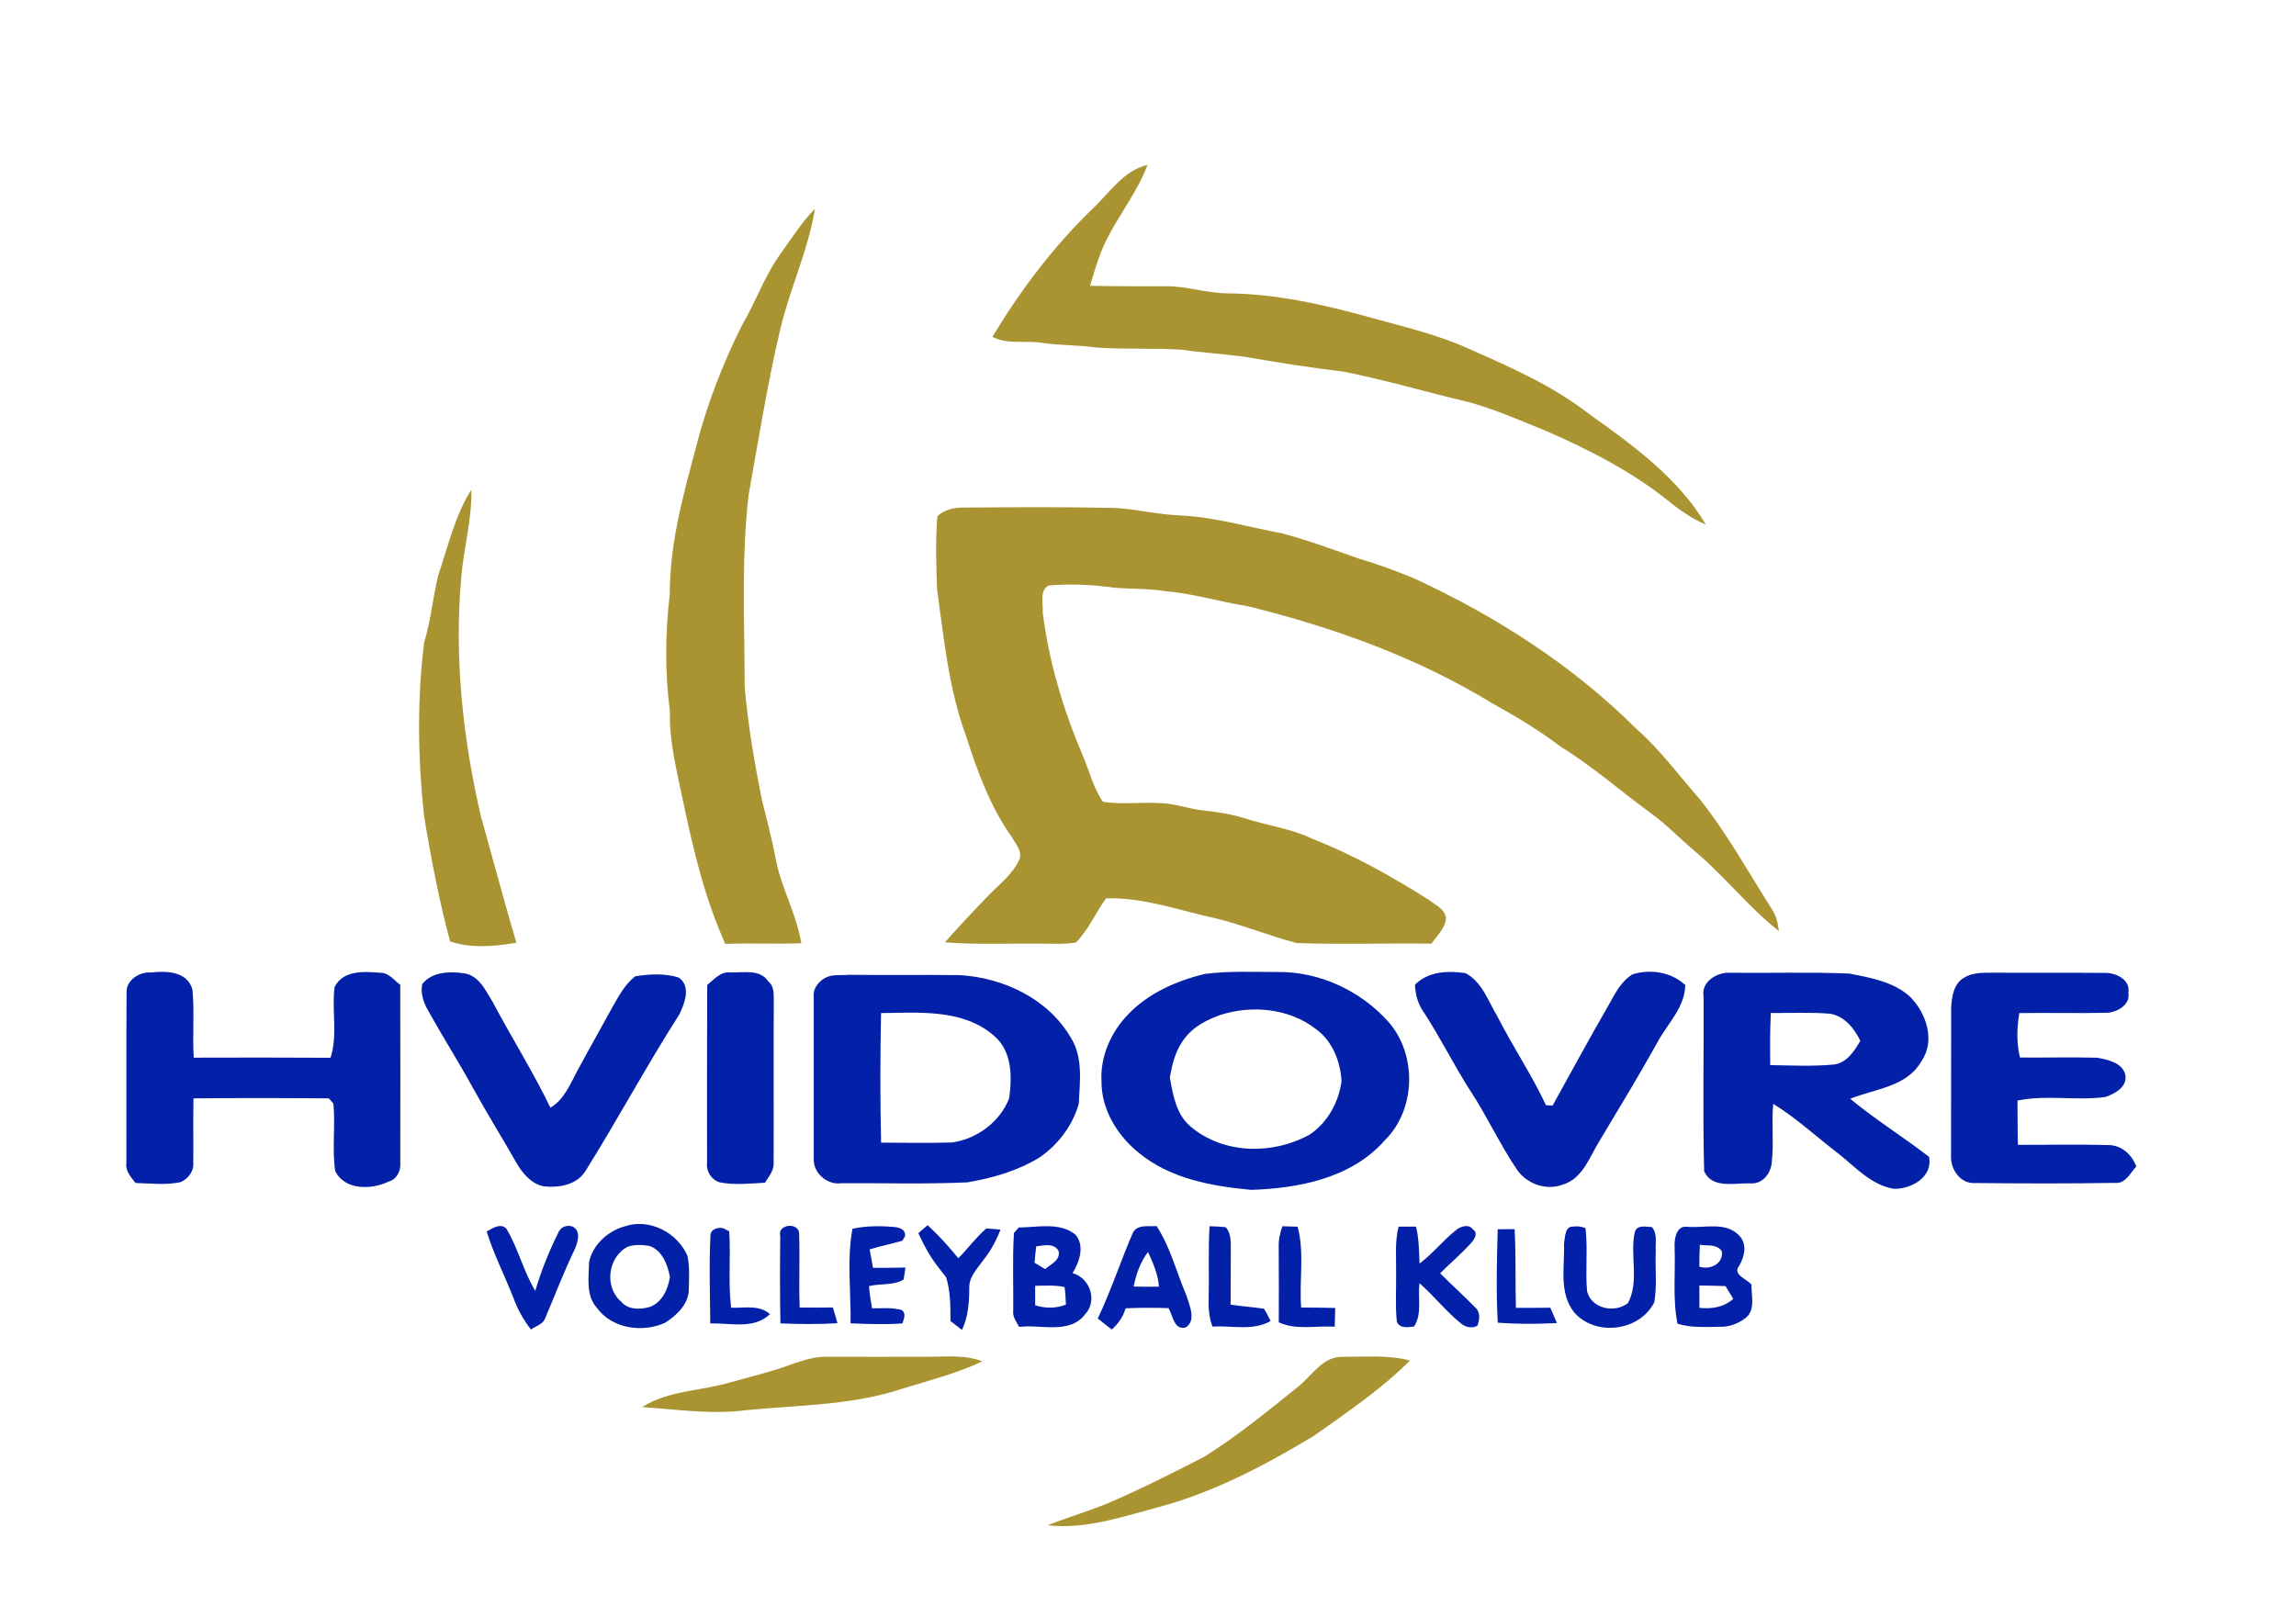
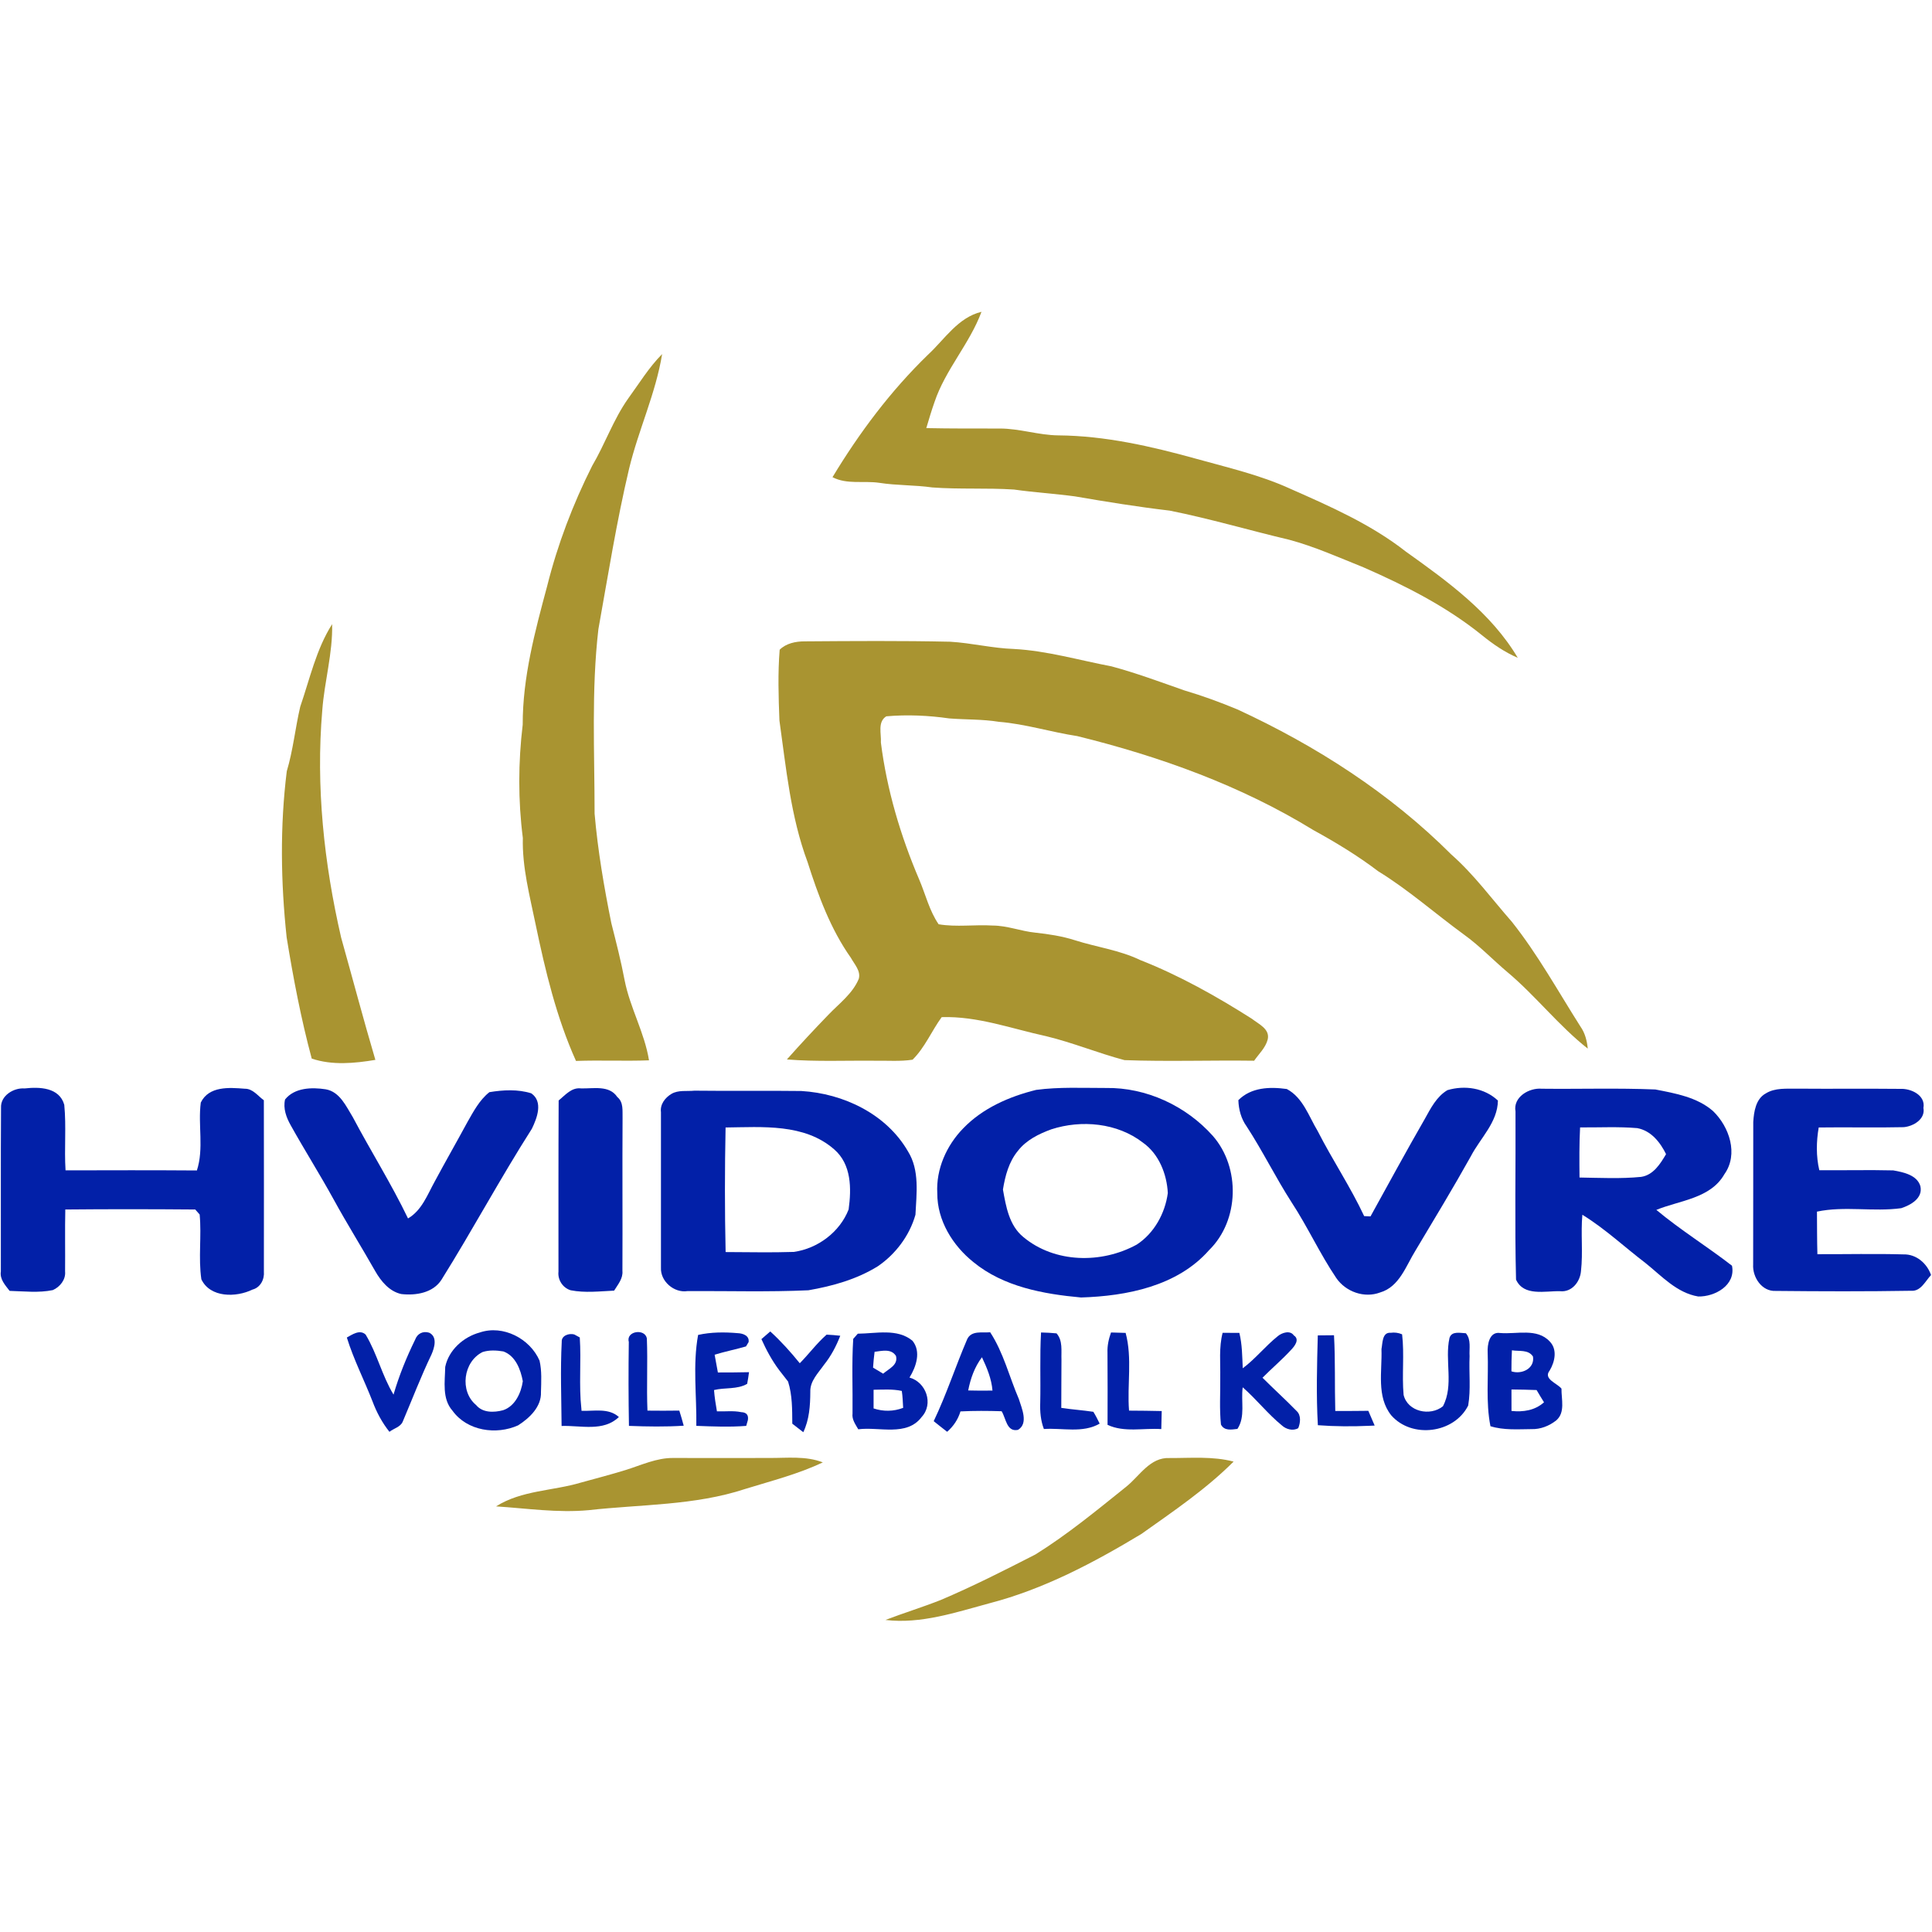
- <svg xmlns="http://www.w3.org/2000/svg" width="622pt" height="438pt" viewBox="0 0 622 438" version="1.1">
-   <g id="#a99431ff">
-     <path fill="#a99431" opacity="1.00" d=" M 295.76 56.78 C 300.50 52.41 304.20 46.28 310.87 44.67 C 307.52 53.70 300.69 60.95 297.62 70.09 C 296.76 72.52 296.03 74.98 295.30 77.44 C 302.21 77.59 309.12 77.55 316.03 77.56 C 321.61 77.55 326.99 79.44 332.57 79.49 C 345.76 79.60 358.71 82.56 371.36 86.06 C 380.34 88.57 389.52 90.65 398.04 94.56 C 409.34 99.54 420.82 104.59 430.61 112.26 C 442.39 120.65 454.64 129.51 462.15 142.16 C 458.48 140.60 455.19 138.34 452.11 135.84 C 442.05 127.71 430.40 121.82 418.60 116.66 C 411.68 113.89 404.85 110.82 397.64 108.89 C 386.39 106.24 375.30 102.95 363.96 100.69 C 355.02 99.64 346.12 98.21 337.25 96.68 C 331.53 95.91 325.75 95.57 320.03 94.75 C 312.36 94.25 304.66 94.73 296.99 94.16 C 292.03 93.45 286.99 93.63 282.04 92.86 C 277.65 92.21 272.95 93.40 268.84 91.27 C 276.40 78.76 285.24 66.97 295.76 56.78 Z" />
-     <path fill="#a99431" opacity="1.00" d=" M 211.19 69.13 C 214.29 64.88 217.05 60.33 220.78 56.58 C 218.98 67.66 214.10 77.96 211.47 88.84 C 207.92 103.81 205.52 118.99 202.80 134.11 C 200.80 151.35 201.73 168.75 201.73 186.07 C 202.63 196.44 204.39 206.73 206.45 216.92 C 207.80 222.26 209.18 227.60 210.20 233.01 C 211.72 240.77 215.82 247.76 217.08 255.58 C 210.21 255.84 203.34 255.50 196.48 255.75 C 190.96 243.49 187.82 230.33 185.08 217.22 C 183.43 209.19 181.28 201.18 181.49 192.92 C 180.13 182.34 180.18 171.59 181.45 161.00 C 181.42 147.66 184.92 134.68 188.36 121.91 C 191.29 110.20 195.62 98.86 201.04 88.08 C 204.69 81.90 207.02 75.02 211.19 69.13 Z" />
-     <path fill="#a99431" opacity="1.00" d=" M 118.69 155.95 C 121.40 148.09 123.18 139.78 127.69 132.68 C 127.89 140.87 125.51 148.83 124.91 156.97 C 123.07 178.42 125.40 200.06 130.23 220.99 C 133.46 232.48 136.50 244.01 139.89 255.45 C 133.98 256.43 127.71 257.03 121.94 255.09 C 118.91 243.86 116.73 232.41 114.86 220.93 C 113.20 205.40 112.96 189.63 114.90 174.11 C 116.69 168.17 117.28 161.97 118.69 155.95 Z" />
-     <path fill="#a99431" opacity="1.00" d=" M 253.94 139.88 C 255.77 138.08 258.45 137.53 260.94 137.53 C 274.63 137.43 288.33 137.33 302.03 137.63 C 308.05 137.98 313.95 139.47 319.99 139.67 C 329.35 140.17 338.38 142.84 347.54 144.57 C 354.49 146.44 361.25 148.95 368.04 151.33 C 373.14 152.84 378.14 154.66 383.05 156.70 C 405.20 166.91 426.09 180.29 443.40 197.58 C 449.81 203.22 454.86 210.15 460.48 216.54 C 467.82 225.77 473.52 236.14 479.84 246.07 C 481.13 247.89 481.67 250.07 481.90 252.28 C 473.70 245.83 467.25 237.47 459.28 230.76 C 455.13 227.27 451.38 223.31 446.96 220.14 C 438.86 214.24 431.33 207.55 422.77 202.30 C 417.01 197.92 410.82 194.18 404.48 190.70 C 383.99 178.13 361.13 169.94 337.88 164.22 C 330.47 163.10 323.27 160.80 315.79 160.20 C 311.14 159.44 306.43 159.61 301.76 159.24 C 295.89 158.40 289.91 158.13 284.01 158.65 C 281.49 160.22 282.65 163.58 282.49 166.04 C 284.17 179.34 288.03 192.31 293.29 204.62 C 295.10 208.83 296.15 213.42 298.78 217.24 C 303.81 218.09 308.95 217.29 314.03 217.60 C 318.12 217.61 321.98 219.19 326.02 219.60 C 329.80 220.01 333.58 220.58 337.22 221.74 C 343.32 223.69 349.79 224.50 355.61 227.31 C 366.68 231.65 377.10 237.50 387.13 243.86 C 389.04 245.37 392.33 246.75 391.60 249.73 C 391.00 252.04 389.12 253.77 387.78 255.69 C 375.59 255.52 363.39 255.97 351.21 255.52 C 343.80 253.56 336.65 250.60 329.17 248.79 C 319.39 246.68 309.79 243.09 299.64 243.41 C 296.79 247.32 294.90 251.98 291.43 255.40 C 287.98 255.93 284.47 255.64 281.00 255.69 C 272.66 255.60 264.30 256.00 255.98 255.33 C 259.78 251.04 263.71 246.85 267.70 242.72 C 270.74 239.55 274.52 236.79 276.25 232.62 C 276.88 230.38 275.02 228.52 274.04 226.71 C 268.28 218.58 264.81 209.12 261.80 199.69 C 257.03 186.92 255.76 173.23 253.87 159.82 C 253.61 153.19 253.40 146.49 253.94 139.88 Z" />
-     <path fill="#a99431" opacity="1.00" d=" M 210.46 371.02 C 214.88 369.65 219.22 367.56 223.95 367.62 C 232.97 367.62 241.99 367.67 251.00 367.62 C 256.06 367.65 261.27 366.99 266.11 368.86 C 259.13 372.18 251.60 374.07 244.24 376.34 C 229.97 381.05 214.78 380.67 200.01 382.33 C 191.28 383.13 182.62 381.82 173.93 381.26 C 181.17 376.69 189.95 376.93 197.92 374.54 C 202.10 373.39 206.31 372.30 210.46 371.02 Z" />
-     <path fill="#a99431" opacity="1.00" d=" M 351.73 375.69 C 355.51 372.65 358.43 367.37 363.93 367.64 C 369.95 367.66 376.10 367.09 381.99 368.64 C 374.16 376.46 364.95 382.66 355.96 389.04 C 342.49 397.15 328.39 404.61 313.08 408.57 C 303.56 411.14 293.76 414.45 283.78 413.26 C 288.93 411.29 294.21 409.67 299.34 407.65 C 308.45 403.79 317.28 399.31 326.08 394.81 C 335.15 389.17 343.41 382.36 351.73 375.69 Z" />
-   </g>
-   <g id="#0220a8ff">
-     <path fill="#0220a8" opacity="1.00" d=" M 461.51 269.98 C 460.78 265.91 465.36 263.26 468.94 263.58 C 479.61 263.70 490.30 263.35 500.96 263.79 C 506.62 264.89 512.74 265.96 517.23 269.87 C 521.82 274.30 524.47 282.01 520.44 287.66 C 516.52 294.54 507.83 295.02 501.24 297.72 C 508.03 303.38 515.59 308.04 522.58 313.45 C 523.69 318.96 517.73 322.23 513.05 322.12 C 507.00 321.11 502.77 316.36 498.21 312.72 C 492.26 308.19 486.77 303.02 480.37 299.09 C 479.89 304.37 480.58 309.70 479.98 314.97 C 479.73 318.00 477.39 320.98 474.08 320.63 C 469.88 320.52 463.83 322.16 461.66 317.36 C 461.27 301.58 461.59 285.77 461.51 269.98 M 479.73 274.48 C 479.48 279.18 479.52 283.90 479.57 288.60 C 485.35 288.69 491.17 288.99 496.94 288.42 C 500.39 287.91 502.36 284.76 503.98 282.01 C 502.32 278.65 499.75 275.40 495.85 274.68 C 490.49 274.23 485.10 274.52 479.73 274.48 Z" />
-     <path fill="#0220a8" opacity="1.00" d=" M 34.29 268.94 C 34.12 265.55 37.84 263.25 40.95 263.50 C 45.14 263.03 50.74 263.18 52.13 268.11 C 52.73 274.24 52.10 280.43 52.49 286.58 C 64.84 286.55 77.19 286.52 89.54 286.61 C 91.56 280.43 89.81 273.81 90.64 267.47 C 92.94 262.79 98.66 263.23 103.04 263.58 C 105.33 263.54 106.74 265.62 108.43 266.83 C 108.47 282.92 108.45 299.00 108.44 315.08 C 108.64 317.29 107.46 319.60 105.21 320.18 C 100.64 322.41 93.30 322.53 90.80 317.27 C 89.92 311.24 90.90 305.08 90.32 299.02 C 90.01 298.67 89.39 297.97 89.08 297.61 C 76.87 297.51 64.64 297.49 52.42 297.61 C 52.29 303.43 52.42 309.24 52.36 315.06 C 52.59 317.36 50.93 319.43 48.90 320.32 C 44.89 321.15 40.76 320.65 36.71 320.54 C 35.48 318.92 33.89 317.28 34.24 315.06 C 34.28 299.69 34.18 284.31 34.29 268.94 Z" />
-     <path fill="#0220a8" opacity="1.00" d=" M 114.41 266.61 C 117.10 263.25 121.96 263.14 125.87 263.74 C 129.87 264.43 131.63 268.53 133.54 271.62 C 138.61 281.19 144.40 290.37 149.10 300.13 C 153.00 297.85 154.56 293.46 156.64 289.71 C 159.65 284.11 162.81 278.60 165.84 273.01 C 167.57 269.98 169.26 266.76 172.05 264.55 C 175.92 263.91 180.10 263.68 183.88 264.88 C 187.28 267.25 185.49 271.85 184.04 274.85 C 175.14 288.78 167.32 303.37 158.55 317.38 C 156.18 321.12 151.28 321.90 147.20 321.43 C 143.84 320.70 141.49 317.84 139.86 315.00 C 136.02 308.23 131.88 301.63 128.14 294.81 C 124.25 287.73 119.92 280.90 115.99 273.85 C 114.76 271.67 113.83 269.14 114.41 266.61 Z" />
-     <path fill="#0220a8" opacity="1.00" d=" M 191.59 266.89 C 193.47 265.37 195.22 263.15 197.92 263.49 C 201.39 263.59 205.85 262.50 208.13 265.91 C 209.96 267.40 209.55 269.85 209.62 271.94 C 209.53 286.27 209.65 300.60 209.58 314.93 C 209.77 317.09 208.29 318.76 207.24 320.47 C 203.17 320.66 199.03 321.16 194.99 320.37 C 192.75 319.70 191.28 317.42 191.54 315.11 C 191.54 299.04 191.51 282.96 191.59 266.89 Z" />
-     <path fill="#0220a8" opacity="1.00" d=" M 223.40 265.04 C 225.35 263.88 227.75 264.35 229.91 264.13 C 239.95 264.25 250.00 264.09 260.05 264.22 C 271.91 264.92 284.03 270.68 290.13 281.23 C 293.46 286.56 292.53 293.13 292.24 299.09 C 290.58 304.96 286.65 310.18 281.62 313.61 C 275.70 317.28 268.86 319.19 262.05 320.37 C 250.69 320.89 239.30 320.53 227.93 320.60 C 224.16 321.19 220.27 317.84 220.45 314.03 C 220.44 299.42 220.46 284.80 220.45 270.18 C 220.16 267.99 221.61 266.11 223.40 265.04 M 238.68 274.50 C 238.44 286.19 238.43 297.90 238.69 309.60 C 245.10 309.61 251.52 309.78 257.93 309.56 C 264.66 308.62 270.90 303.98 273.39 297.60 C 274.20 291.70 274.21 284.89 269.31 280.66 C 260.90 273.32 249.06 274.39 238.68 274.50 Z" />
-     <path fill="#0220a8" opacity="1.00" d=" M 326.28 263.91 C 332.79 263.04 339.42 263.38 345.98 263.37 C 357.37 263.19 368.58 268.41 376.14 276.88 C 383.96 285.81 383.60 300.72 375.07 309.06 C 366.13 319.21 351.85 322.00 338.95 322.40 C 328.33 321.43 317.09 319.39 308.60 312.44 C 302.73 307.75 298.36 300.68 298.40 293.01 C 298.02 286.24 301.01 279.56 305.70 274.76 C 311.18 269.06 318.70 265.78 326.28 263.91 M 330.57 275.02 C 327.05 276.30 323.49 278.05 321.15 281.08 C 318.59 284.16 317.55 288.12 316.92 291.99 C 317.78 296.76 318.66 302.07 322.63 305.33 C 331.51 312.77 344.76 312.93 354.68 307.49 C 359.58 304.31 362.67 298.68 363.43 292.97 C 363.16 287.62 360.90 281.92 356.38 278.75 C 349.18 273.19 339.06 272.27 330.57 275.02 Z" />
-     <path fill="#0220a8" opacity="1.00" d=" M 383.33 266.80 C 386.98 263.16 392.18 263.00 396.99 263.66 C 401.56 266.08 403.19 271.34 405.71 275.51 C 409.85 283.63 414.95 291.22 418.82 299.47 C 419.27 299.49 420.17 299.53 420.61 299.55 C 425.68 290.39 430.68 281.18 435.91 272.11 C 437.59 269.10 439.23 265.80 442.31 263.98 C 447.18 262.54 452.72 263.33 456.55 266.91 C 456.46 273.08 451.57 277.48 448.89 282.65 C 443.89 291.59 438.59 300.34 433.33 309.12 C 430.61 313.47 428.78 319.40 423.31 320.99 C 418.86 322.67 413.63 320.80 410.96 316.93 C 406.31 310.06 402.86 302.46 398.31 295.53 C 393.84 288.58 390.19 281.14 385.68 274.22 C 384.11 272.04 383.42 269.46 383.33 266.80 Z" />
-     <path fill="#0220a8" opacity="1.00" d=" M 532.08 264.92 C 534.74 263.25 537.99 263.62 540.99 263.56 C 550.68 263.64 560.37 263.52 570.06 263.62 C 573.06 263.48 577.24 265.39 576.58 269.00 C 577.18 272.16 573.73 274.17 571.03 274.41 C 563.03 274.60 555.04 274.38 547.04 274.50 C 546.36 278.47 546.28 282.59 547.21 286.54 C 554.16 286.60 561.12 286.42 568.07 286.59 C 570.89 287.09 574.77 287.88 575.71 291.00 C 576.52 294.40 573.03 296.35 570.32 297.24 C 562.45 298.32 554.36 296.56 546.55 298.21 C 546.58 302.21 546.56 306.20 546.67 310.20 C 554.78 310.23 562.88 310.03 570.99 310.26 C 574.57 310.17 577.60 312.80 578.73 316.08 C 577.10 317.80 575.83 320.76 573.05 320.51 C 560.34 320.72 547.62 320.68 534.91 320.55 C 530.99 320.76 528.32 316.67 528.55 313.09 C 528.60 299.71 528.54 286.32 528.58 272.93 C 528.76 270.05 529.29 266.46 532.08 264.92 Z" />
-     <path fill="#0220a8" opacity="1.00" d=" M 131.84 333.68 C 133.39 332.83 135.50 331.33 137.14 332.85 C 140.37 338.19 141.76 344.42 145.01 349.77 C 146.56 344.44 148.66 339.26 151.11 334.28 C 151.73 332.56 153.34 331.77 155.09 332.33 C 157.48 333.51 156.54 336.58 155.71 338.48 C 152.73 344.68 150.28 351.10 147.59 357.42 C 146.94 358.92 145.06 359.29 143.86 360.25 C 141.80 357.68 140.24 354.76 139.09 351.69 C 136.74 345.66 133.76 339.88 131.84 333.68 Z" />
-     <path fill="#0220a8" opacity="1.00" d=" M 169.35 332.26 C 175.91 330.04 183.50 333.98 186.20 340.19 C 186.87 343.09 186.68 346.10 186.60 349.05 C 186.77 353.18 183.37 356.38 180.15 358.43 C 174.01 361.19 165.78 360.03 161.65 354.31 C 158.65 350.92 159.52 346.12 159.59 341.97 C 160.56 337.22 164.74 333.50 169.35 332.26 M 170.14 337.77 C 164.66 340.48 163.60 348.81 168.30 352.70 C 170.14 354.94 173.37 354.85 175.93 354.16 C 179.32 353.03 181.02 349.25 181.48 345.99 C 180.87 342.70 179.43 338.84 175.99 337.60 C 174.06 337.28 172.01 337.17 170.14 337.77 Z" />
-     <path fill="#0220a8" opacity="1.00" d=" M 378.89 332.36 C 380.46 332.35 382.03 332.36 383.61 332.37 C 384.42 335.63 384.41 339.01 384.57 342.35 C 388.16 339.67 390.94 336.11 394.43 333.32 C 395.58 332.33 397.93 331.54 398.97 333.08 C 400.73 334.21 399.19 336.13 398.21 337.15 C 395.67 339.92 392.78 342.35 390.14 345.01 C 393.32 348.19 396.67 351.21 399.81 354.43 C 401.07 355.61 400.84 357.76 400.22 359.22 C 398.73 360.09 396.81 359.55 395.61 358.45 C 391.62 355.20 388.44 351.09 384.56 347.71 C 384.00 351.60 385.37 355.96 383.07 359.43 C 381.37 359.62 379.37 360.05 378.42 358.20 C 377.96 353.82 378.27 349.40 378.22 345.01 C 378.29 340.79 377.82 336.49 378.89 332.36 Z" />
-     <path fill="#0220a8" opacity="1.00" d=" M 426.27 332.35 C 427.38 332.19 428.47 332.33 429.52 332.78 C 430.19 338.44 429.44 344.16 429.94 349.83 C 431.06 354.59 437.43 355.96 441.04 353.05 C 444.18 347.12 441.47 340.10 442.89 333.80 C 443.51 331.78 445.92 332.42 447.51 332.48 C 449.06 334.28 448.41 336.78 448.56 338.96 C 448.34 343.58 448.95 348.27 448.16 352.85 C 444.20 360.73 432.27 362.22 426.47 355.62 C 422.23 350.34 423.92 343.17 423.70 336.95 C 424.03 335.28 423.86 332.16 426.27 332.35 Z" />
-     <path fill="#0220a8" opacity="1.00" d=" M 453.66 337.93 C 453.53 335.69 454.12 331.95 457.17 332.41 C 461.81 332.81 467.60 330.93 471.18 334.81 C 473.38 337.07 472.61 340.54 471.15 342.98 C 469.25 345.37 473.21 346.52 474.48 348.08 C 474.43 351.05 475.61 354.82 472.99 357.04 C 471.03 358.59 468.56 359.56 466.05 359.49 C 462.17 359.52 458.19 359.84 454.44 358.67 C 453.09 351.84 453.92 344.84 453.66 337.93 M 460.36 343.21 C 463.20 344.17 466.99 342.46 466.44 339.03 C 465.11 337.00 462.53 337.63 460.50 337.28 C 460.39 339.25 460.36 341.22 460.36 343.21 M 460.37 348.32 C 460.37 350.33 460.37 352.35 460.38 354.37 C 463.70 354.72 467.00 354.23 469.55 351.93 C 468.83 350.78 468.13 349.63 467.46 348.48 C 465.09 348.39 462.73 348.34 460.37 348.32 Z" />
-     <path fill="#0220a8" opacity="1.00" d=" M 192.46 334.91 C 192.33 333.11 194.56 332.40 196.00 332.82 C 196.39 333.03 197.17 333.45 197.55 333.66 C 198.00 340.34 197.26 347.06 198.00 353.73 L 198.05 354.33 C 201.61 354.48 205.66 353.45 208.58 356.08 C 204.21 360.30 197.84 358.42 192.42 358.60 C 192.36 350.71 192.05 342.80 192.46 334.91 Z" />
-     <path fill="#0220a8" opacity="1.00" d=" M 211.38 334.91 C 210.53 331.85 215.91 331.06 216.47 333.91 C 216.75 340.69 216.36 347.49 216.64 354.28 C 219.64 354.30 222.63 354.33 225.63 354.27 C 226.07 355.68 226.49 357.10 226.87 358.53 C 221.73 358.86 216.57 358.78 211.42 358.58 C 211.28 350.69 211.27 342.80 211.38 334.91 Z" />
-     <path fill="#0220a8" opacity="1.00" d=" M 230.93 332.95 C 234.58 332.14 238.37 332.13 242.08 332.45 C 243.56 332.51 245.45 333.13 245.17 334.98 C 244.99 335.28 244.62 335.88 244.44 336.19 C 241.51 337.04 238.51 337.63 235.59 338.52 C 235.71 339.21 235.96 340.58 236.09 341.27 C 236.19 341.84 236.40 342.97 236.51 343.53 C 239.43 343.52 242.36 343.53 245.29 343.45 C 245.15 344.54 244.98 345.64 244.77 346.73 C 241.96 348.37 238.50 347.72 235.42 348.48 C 235.57 350.49 235.89 352.49 236.24 354.48 C 238.52 354.57 240.83 354.24 243.10 354.71 C 244.57 354.77 245.20 355.52 244.97 356.95 C 244.85 357.36 244.62 358.17 244.50 358.58 C 239.82 358.95 235.12 358.75 230.43 358.57 C 230.55 350.04 229.38 341.37 230.93 332.95 Z" />
-     <path fill="#0220a8" opacity="1.00" d=" M 248.79 334.13 C 249.42 333.59 250.67 332.51 251.29 331.97 C 254.31 334.72 257.04 337.76 259.61 340.93 C 262.20 338.31 264.40 335.30 267.18 332.87 C 268.46 332.93 269.75 333.03 271.03 333.18 C 269.90 336.11 268.42 338.91 266.44 341.37 C 264.81 343.70 262.46 345.95 262.58 349.02 C 262.56 352.89 262.30 356.81 260.60 360.36 C 259.82 359.76 258.27 358.56 257.50 357.96 C 257.47 353.98 257.52 349.92 256.31 346.09 C 255.53 345.02 254.66 344.02 253.87 342.96 C 251.81 340.24 250.18 337.23 248.79 334.13 Z" />
-     <path fill="#0220a8" opacity="1.00" d=" M 275.98 332.60 C 281.08 332.57 287.09 331.04 291.39 334.58 C 293.91 337.64 292.43 341.94 290.56 344.96 C 295.27 346.27 297.42 352.38 293.98 356.09 C 289.78 361.66 282.01 358.77 276.11 359.54 C 275.32 358.15 274.27 356.78 274.49 355.09 C 274.58 348.08 274.24 341.05 274.69 334.06 C 275.01 333.70 275.66 332.97 275.98 332.60 M 280.71 337.71 C 280.52 339.19 280.38 340.67 280.28 342.16 C 280.99 342.59 282.42 343.44 283.13 343.87 C 284.72 342.47 287.40 341.47 286.75 338.88 C 285.41 336.73 282.76 337.46 280.71 337.71 M 280.43 348.40 C 280.44 350.15 280.43 351.90 280.43 353.66 C 283.17 354.57 286.07 354.54 288.77 353.50 C 288.67 351.90 288.64 350.31 288.39 348.73 C 285.77 348.16 283.08 348.37 280.43 348.40 Z" />
-     <path fill="#0220a8" opacity="1.00" d=" M 306.85 334.13 C 308.05 331.63 311.09 332.41 313.32 332.20 C 317.09 337.96 318.71 344.75 321.41 351.02 C 322.23 353.65 324.18 357.90 321.17 359.70 C 317.95 360.37 317.80 356.47 316.55 354.45 C 312.68 354.33 308.81 354.30 304.94 354.50 C 304.26 356.75 302.96 358.70 301.18 360.24 C 299.90 359.24 298.63 358.26 297.39 357.25 C 300.99 349.73 303.56 341.77 306.85 334.13 M 307.12 348.60 C 309.40 348.66 311.68 348.67 313.97 348.63 C 313.70 345.30 312.41 342.22 311.00 339.24 C 308.92 341.99 307.77 345.24 307.12 348.60 Z" />
-     <path fill="#0220a8" opacity="1.00" d=" M 327.44 352.04 C 327.59 345.45 327.29 338.85 327.67 332.26 C 329.13 332.29 330.59 332.37 332.04 332.51 C 333.86 334.58 333.33 337.42 333.43 339.94 C 333.39 344.46 333.41 348.98 333.38 353.51 C 336.38 353.96 339.41 354.16 342.42 354.61 C 343.09 355.67 343.65 356.80 344.21 357.94 C 339.41 360.71 333.71 359.10 328.47 359.46 C 327.57 357.09 327.34 354.56 327.44 352.04 Z" />
-     <path fill="#0220a8" opacity="1.00" d=" M 347.41 332.26 C 348.44 332.29 350.50 332.35 351.53 332.38 C 353.45 339.51 351.92 346.99 352.49 354.28 C 355.56 354.30 358.63 354.32 361.71 354.40 C 361.68 356.09 361.63 357.78 361.59 359.48 C 356.54 359.14 351.18 360.50 346.43 358.29 C 346.47 351.52 346.44 344.74 346.41 337.97 C 346.33 336.01 346.75 334.09 347.41 332.26 Z" />
-     <path fill="#0220a8" opacity="1.00" d=" M 405.74 333.08 C 407.26 333.06 408.78 333.05 410.31 333.04 C 410.71 340.15 410.47 347.27 410.67 354.38 C 413.20 354.38 415.74 354.39 418.28 354.35 C 418.71 354.34 419.56 354.33 419.99 354.33 C 420.59 355.71 421.19 357.10 421.78 358.49 C 421.44 358.50 420.77 358.54 420.43 358.55 C 415.54 358.77 410.64 358.76 405.76 358.39 C 405.27 349.96 405.51 341.51 405.74 333.08 Z" />
+ <svg xmlns="http://www.w3.org/2000/svg" width="256px" height="256px" viewBox="0 0 256 256" version="1.1">
+   <defs />
+   <g id="logo/hvidovre" stroke="none" stroke-width="1" fill="none" fill-rule="evenodd">
+     <g id="hvidovre" transform="translate(0, 41)" fill-rule="nonzero">
+       <g id="#a99431ff" transform="translate(37.10826, 0)" fill="#A99431">
+         <path d="M85.847,6.01 C88.073,3.955 89.811,1.072 92.944,0.315 C91.371,4.562 88.163,7.971 86.721,12.269 C86.317,13.412 85.974,14.569 85.631,15.726 C88.877,15.796 92.122,15.778 95.368,15.782 C97.989,15.778 100.516,16.666 103.137,16.69 C109.333,16.742 115.416,18.134 121.358,19.78 C125.576,20.96 129.888,21.938 133.89,23.777 C139.198,26.119 144.591,28.494 149.189,32.101 C154.723,36.046 160.477,40.213 164.004,46.162 C162.281,45.428 160.735,44.365 159.288,43.19 C154.563,39.366 149.091,36.596 143.548,34.17 C140.297,32.867 137.089,31.423 133.702,30.516 C128.418,29.27 123.209,27.722 117.882,26.66 C113.683,26.166 109.502,25.493 105.336,24.774 C102.649,24.412 99.934,24.252 97.247,23.866 C93.644,23.631 90.027,23.857 86.425,23.589 C84.095,23.255 81.727,23.34 79.402,22.977 C77.34,22.672 75.132,23.231 73.202,22.23 C76.753,16.347 80.905,10.802 85.847,6.01 Z" id="Shape" />
+         <path d="M46.122,11.818 C47.578,9.819 48.875,7.68 50.627,5.916 C49.781,11.127 47.489,15.97 46.254,21.087 C44.586,28.127 43.459,35.266 42.181,42.376 C41.242,50.484 41.679,58.666 41.679,66.811 C42.101,71.688 42.928,76.527 43.896,81.319 C44.53,83.83 45.178,86.342 45.657,88.886 C46.371,92.535 48.297,95.822 48.889,99.5 C45.662,99.622 42.435,99.462 39.213,99.58 C36.62,93.814 35.145,87.625 33.858,81.46 C33.083,77.684 32.073,73.917 32.171,70.033 C31.533,65.057 31.556,60.002 32.153,55.022 C32.139,48.748 33.783,42.644 35.398,36.639 C36.775,31.132 38.809,25.799 41.355,20.73 C43.069,17.823 44.164,14.588 46.122,11.818 Z" id="Shape" />
+         <path d="M2.673,52.647 C3.946,48.95 4.782,45.042 6.9,41.704 C6.994,45.555 5.876,49.298 5.594,53.126 C4.73,63.214 5.825,73.39 8.093,83.233 C9.611,88.637 11.039,94.059 12.631,99.439 C9.855,99.9 6.91,100.182 4.199,99.269 C2.776,93.988 1.752,88.604 0.874,83.205 C0.094,75.902 -0.019,68.485 0.892,61.187 C1.733,58.393 2.01,55.478 2.673,52.647 Z" id="Shape" />
+         <path d="M66.203,45.09 C67.063,44.243 68.321,43.984 69.491,43.984 C75.922,43.937 82.357,43.89 88.792,44.031 C91.62,44.196 94.391,44.897 97.228,44.991 C101.625,45.226 105.867,46.482 110.169,47.295 C113.434,48.174 116.609,49.355 119.799,50.474 C122.194,51.184 124.543,52.04 126.849,52.999 C137.254,57.801 147.066,64.093 155.197,72.224 C158.208,74.876 160.58,78.135 163.22,81.14 C166.668,85.481 169.345,90.358 172.314,95.028 C172.92,95.883 173.173,96.909 173.281,97.948 C169.43,94.915 166.4,90.983 162.656,87.828 C160.707,86.186 158.945,84.324 156.869,82.833 C153.065,80.059 149.527,76.913 145.507,74.444 C142.801,72.384 139.893,70.625 136.915,68.989 C127.291,63.077 116.553,59.226 105.632,56.536 C102.151,56.009 98.769,54.928 95.255,54.645 C93.071,54.288 90.859,54.368 88.665,54.194 C85.908,53.799 83.099,53.672 80.328,53.916 C79.144,54.655 79.689,56.235 79.614,57.392 C80.403,63.646 82.216,69.746 84.687,75.535 C85.537,77.515 86.03,79.673 87.265,81.47 C89.628,81.869 92.043,81.493 94.429,81.639 C96.35,81.644 98.163,82.387 100.061,82.579 C101.836,82.772 103.612,83.04 105.322,83.586 C108.187,84.503 111.226,84.884 113.96,86.205 C119.16,88.246 124.054,90.997 128.766,93.988 C129.663,94.698 131.208,95.347 130.865,96.749 C130.583,97.835 129.7,98.649 129.071,99.552 C123.345,99.472 117.614,99.683 111.893,99.472 C108.412,98.55 105.054,97.158 101.54,96.307 C96.946,95.314 92.437,93.626 87.669,93.777 C86.331,95.615 85.443,97.807 83.813,99.415 C82.192,99.664 80.544,99.528 78.914,99.552 C74.996,99.509 71.069,99.697 67.161,99.382 C68.946,97.365 70.792,95.394 72.666,93.452 C74.094,91.961 75.87,90.663 76.683,88.702 C76.978,87.649 76.105,86.774 75.644,85.923 C72.939,82.1 71.309,77.651 69.895,73.216 C67.654,67.211 67.058,60.773 66.17,54.467 C66.048,51.349 65.949,48.198 66.203,45.09 Z" id="Shape" />
+         <path d="M45.779,153.788 C47.856,153.144 49.894,152.161 52.116,152.189 C56.353,152.189 60.59,152.212 64.822,152.189 C67.199,152.203 69.646,151.893 71.92,152.772 C68.641,154.333 65.104,155.222 61.647,156.29 C54.944,158.505 47.809,158.326 40.871,159.107 C36.77,159.483 32.702,158.867 28.62,158.603 C32.021,156.454 36.145,156.567 39.889,155.443 C41.852,154.902 43.83,154.39 45.779,153.788 Z" id="Shape" />
+         <path d="M112.137,155.984 C113.913,154.554 115.285,152.071 117.868,152.198 C120.696,152.208 123.585,151.94 126.351,152.669 C122.673,156.346 118.347,159.262 114.124,162.262 C107.797,166.076 101.174,169.584 93.983,171.446 C89.511,172.655 84.907,174.212 80.22,173.652 C82.639,172.726 85.119,171.964 87.529,171.014 C91.808,169.199 95.955,167.092 100.089,164.976 C104.349,162.323 108.229,159.121 112.137,155.984 Z" id="Shape" />
+       </g>
+       <g id="#0220a8ff" transform="translate(0, 102.9892)" fill="#0220A8">
+         <path d="M200.812,3.282 C200.469,1.368 202.62,0.122 204.302,0.273 C209.314,0.329 214.335,0.165 219.343,0.372 C222.001,0.889 224.876,1.392 226.985,3.231 C229.141,5.314 230.386,8.94 228.493,11.597 C226.652,14.832 222.57,15.058 219.474,16.328 C222.664,18.99 226.215,21.181 229.498,23.725 C230.02,26.316 227.22,27.854 225.022,27.802 C222.18,27.327 220.193,25.094 218.051,23.382 C215.256,21.252 212.677,18.82 209.671,16.972 C209.446,19.455 209.77,21.962 209.488,24.44 C209.37,25.865 208.271,27.266 206.716,27.102 C204.744,27.05 201.902,27.821 200.882,25.564 C200.699,18.143 200.85,10.708 200.812,3.282 Z M209.37,5.399 C209.253,7.609 209.272,9.829 209.295,12.039 C212.01,12.081 214.744,12.222 217.454,11.954 C219.075,11.714 220,10.233 220.761,8.94 C219.982,7.36 218.774,5.831 216.942,5.493 C214.425,5.281 211.893,5.418 209.37,5.399 Z" id="Shape" />
+         <path d="M0.136,2.793 C0.056,1.199 1.804,0.118 3.265,0.235 C5.233,0.014 7.863,0.085 8.516,2.403 C8.798,5.286 8.502,8.197 8.685,11.089 C14.486,11.075 20.287,11.061 26.089,11.103 C27.037,8.197 26.215,5.084 26.605,2.102 C27.686,-0.099 30.372,0.108 32.43,0.273 C33.505,0.254 34.168,1.232 34.962,1.801 C34.98,9.368 34.971,16.93 34.966,24.492 C35.06,25.531 34.506,26.617 33.449,26.89 C31.302,27.939 27.855,27.995 26.68,25.522 C26.267,22.686 26.727,19.789 26.455,16.939 C26.309,16.775 26.018,16.445 25.872,16.276 C20.137,16.229 14.392,16.22 8.652,16.276 C8.591,19.013 8.652,21.745 8.624,24.482 C8.732,25.564 7.952,26.537 6.999,26.956 C5.115,27.346 3.175,27.111 1.273,27.059 C0.695,26.298 -0.052,25.526 0.113,24.482 C0.132,17.254 0.085,10.021 0.136,2.793 Z" id="Shape" />
+         <path d="M37.771,1.698 C39.034,0.118 41.317,0.066 43.154,0.348 C45.033,0.672 45.859,2.601 46.756,4.054 C49.138,8.554 51.858,12.871 54.065,17.461 C55.897,16.389 56.63,14.324 57.607,12.561 C59.021,9.927 60.505,7.336 61.929,4.707 C62.741,3.282 63.535,1.768 64.846,0.729 C66.663,0.428 68.627,0.32 70.402,0.884 C71.999,1.999 71.159,4.162 70.478,5.573 C66.297,12.124 62.624,18.985 58.504,25.573 C57.391,27.332 55.089,27.699 53.173,27.478 C51.595,27.135 50.491,25.79 49.725,24.454 C47.921,21.27 45.977,18.167 44.22,14.959 C42.393,11.63 40.359,8.418 38.513,5.102 C37.935,4.077 37.498,2.887 37.771,1.698 Z" id="Shape" />
+         <path d="M74.024,1.829 C74.907,1.115 75.729,0.071 76.997,0.23 C78.627,0.277 80.722,-0.235 81.793,1.368 C82.653,2.069 82.46,3.221 82.493,4.204 C82.451,10.943 82.507,17.682 82.474,24.421 C82.564,25.437 81.868,26.222 81.375,27.026 C79.463,27.116 77.519,27.351 75.621,26.979 C74.569,26.664 73.878,25.592 74,24.506 C74,16.949 73.986,9.387 74.024,1.829 Z" id="Shape" />
+         <path d="M88.966,0.959 C89.882,0.414 91.009,0.635 92.024,0.531 C96.74,0.588 101.461,0.513 106.181,0.574 C111.752,0.903 117.445,3.612 120.311,8.573 C121.875,11.08 121.438,14.169 121.302,16.972 C120.522,19.733 118.676,22.187 116.313,23.8 C113.532,25.526 110.32,26.424 107.121,26.979 C101.785,27.224 96.434,27.055 91.094,27.088 C89.323,27.365 87.496,25.79 87.58,23.998 C87.575,17.127 87.585,10.252 87.58,3.377 C87.444,2.347 88.125,1.463 88.966,0.959 Z M96.143,5.408 C96.031,10.906 96.026,16.412 96.148,21.915 C99.159,21.919 102.175,21.999 105.185,21.896 C108.347,21.454 111.278,19.272 112.447,16.271 C112.828,13.497 112.833,10.294 110.531,8.305 C106.581,4.853 101.019,5.356 96.143,5.408 Z" id="Shape" />
+         <path d="M137.291,0.428 C140.349,0.019 143.463,0.179 146.545,0.174 C151.895,0.089 157.161,2.544 160.712,6.527 C164.385,10.727 164.216,17.739 160.209,21.661 C156.01,26.434 149.302,27.746 143.243,27.934 C138.254,27.478 132.974,26.519 128.986,23.25 C126.229,21.045 124.176,17.72 124.195,14.113 C124.017,10.929 125.421,7.788 127.624,5.53 C130.198,2.85 133.731,1.307 137.291,0.428 Z M139.306,5.653 C137.653,6.255 135.981,7.078 134.881,8.502 C133.679,9.951 133.19,11.813 132.895,13.633 C133.298,15.876 133.712,18.373 135.577,19.907 C139.748,23.405 145.972,23.481 150.631,20.922 C152.933,19.427 154.384,16.779 154.741,14.094 C154.615,11.578 153.553,8.898 151.43,7.407 C148.048,4.792 143.294,4.359 139.306,5.653 Z" id="Shape" />
+         <path d="M164.089,1.787 C165.803,0.075 168.246,-2.72004641e-15 170.505,0.31 C172.652,1.448 173.418,3.922 174.601,5.883 C176.546,9.702 178.942,13.271 180.759,17.151 C180.971,17.16 181.394,17.179 181.6,17.188 C183.982,12.881 186.33,8.55 188.787,4.284 C189.576,2.869 190.347,1.317 191.793,0.461 C194.081,-0.216 196.683,0.155 198.482,1.839 C198.44,4.74 196.143,6.81 194.884,9.241 C192.535,13.445 190.046,17.56 187.575,21.689 C186.298,23.735 185.438,26.523 182.869,27.271 C180.778,28.061 178.322,27.182 177.067,25.362 C174.883,22.131 173.263,18.557 171.125,15.298 C169.026,12.03 167.311,8.531 165.193,5.276 C164.455,4.251 164.131,3.038 164.089,1.787 Z" id="Shape" />
+         <path d="M233.961,0.903 C235.21,0.118 236.737,0.292 238.146,0.263 C242.697,0.301 247.249,0.245 251.801,0.292 C253.21,0.226 255.173,1.124 254.863,2.822 C255.145,4.308 253.525,5.253 252.256,5.366 C248.498,5.455 244.745,5.352 240.988,5.408 C240.668,7.275 240.631,9.213 241.067,11.07 C244.332,11.098 247.601,11.014 250.866,11.094 C252.191,11.329 254.013,11.7 254.455,13.168 C254.835,14.766 253.196,15.684 251.923,16.102 C248.226,16.61 244.426,15.782 240.757,16.558 C240.772,18.439 240.762,20.316 240.814,22.197 C244.623,22.211 248.428,22.117 252.238,22.225 C253.919,22.183 255.342,23.419 255.873,24.962 C255.108,25.771 254.511,27.163 253.205,27.045 C247.235,27.144 241.26,27.125 235.29,27.064 C233.449,27.163 232.194,25.239 232.302,23.556 C232.326,17.264 232.298,10.967 232.316,4.67 C232.401,3.315 232.65,1.627 233.961,0.903 Z" id="Shape" />
+         <path d="M45.958,33.239 C46.686,32.839 47.677,32.134 48.447,32.848 C49.965,35.36 50.618,38.289 52.144,40.805 C52.872,38.299 53.859,35.863 55.009,33.521 C55.301,32.712 56.057,32.34 56.879,32.604 C58.002,33.159 57.56,34.602 57.17,35.496 C55.77,38.412 54.62,41.431 53.356,44.403 C53.051,45.108 52.168,45.282 51.604,45.734 C50.636,44.525 49.904,43.152 49.363,41.708 C48.26,38.873 46.86,36.154 45.958,33.239 Z" id="Shape" />
+         <path d="M63.577,32.571 C66.659,31.527 70.224,33.38 71.492,36.3 C71.807,37.664 71.718,39.079 71.68,40.467 C71.76,42.409 70.163,43.914 68.65,44.878 C65.766,46.176 61.9,45.63 59.96,42.94 C58.551,41.346 58.96,39.089 58.993,37.137 C59.448,34.903 61.412,33.154 63.577,32.571 Z M63.948,35.162 C61.374,36.437 60.876,40.354 63.084,42.183 C63.948,43.237 65.466,43.194 66.668,42.87 C68.26,42.338 69.059,40.561 69.275,39.028 C68.988,37.481 68.312,35.665 66.696,35.082 C65.79,34.932 64.827,34.88 63.948,35.162 Z" id="Shape" />
+         <path d="M162.003,32.618 C162.741,32.613 163.478,32.618 164.22,32.623 C164.601,34.156 164.596,35.745 164.671,37.316 C166.358,36.056 167.664,34.381 169.303,33.069 C169.843,32.604 170.947,32.232 171.435,32.957 C172.262,33.488 171.539,34.391 171.078,34.871 C169.885,36.173 168.528,37.316 167.288,38.567 C168.782,40.062 170.355,41.483 171.83,42.997 C172.422,43.552 172.314,44.563 172.023,45.249 C171.323,45.659 170.421,45.405 169.857,44.887 C167.983,43.359 166.489,41.426 164.667,39.837 C164.404,41.666 165.047,43.716 163.967,45.348 C163.168,45.438 162.229,45.64 161.783,44.77 C161.567,42.71 161.712,40.631 161.689,38.567 C161.722,36.582 161.501,34.56 162.003,32.618 Z" id="Shape" />
+         <path d="M184.259,32.613 C184.78,32.538 185.292,32.604 185.786,32.815 C186.1,35.477 185.748,38.167 185.983,40.834 C186.509,43.072 189.501,43.716 191.197,42.348 C192.672,39.559 191.399,36.258 192.066,33.295 C192.357,32.345 193.489,32.646 194.236,32.674 C194.964,33.521 194.659,34.697 194.729,35.722 C194.626,37.894 194.912,40.1 194.541,42.254 C192.681,45.96 187.077,46.66 184.353,43.556 C182.361,41.073 183.155,37.702 183.052,34.776 C183.207,33.991 183.127,32.524 184.259,32.613 Z" id="Shape" />
+         <path d="M197.125,35.237 C197.064,34.184 197.341,32.425 198.773,32.641 C200.953,32.83 203.673,31.945 205.354,33.77 C206.388,34.833 206.026,36.465 205.34,37.612 C204.448,38.736 206.308,39.277 206.904,40.011 C206.881,41.407 207.435,43.18 206.204,44.224 C205.284,44.953 204.124,45.409 202.945,45.376 C201.122,45.39 199.253,45.541 197.491,44.991 C196.857,41.779 197.247,38.487 197.125,35.237 Z M200.272,37.72 C201.606,38.172 203.386,37.368 203.128,35.755 C202.503,34.8 201.291,35.096 200.338,34.932 C200.286,35.858 200.272,36.785 200.272,37.72 Z M200.277,40.123 C200.277,41.069 200.277,42.019 200.281,42.969 C201.841,43.133 203.391,42.903 204.589,41.821 C204.25,41.28 203.922,40.74 203.607,40.199 C202.494,40.156 201.385,40.133 200.277,40.123 Z" id="Shape" />
+         <path d="M74.433,33.817 C74.372,32.971 75.419,32.637 76.095,32.834 C76.279,32.933 76.645,33.131 76.823,33.229 C77.035,36.371 76.687,39.531 77.035,42.668 L77.058,42.95 C78.731,43.02 80.633,42.536 82.005,43.773 C79.952,45.757 76.96,44.873 74.414,44.958 C74.386,41.247 74.24,37.528 74.433,33.817 Z" id="Shape" />
+         <path d="M83.32,33.817 C82.921,32.378 85.448,32.007 85.711,33.347 C85.842,36.535 85.659,39.733 85.791,42.926 C87.2,42.936 88.604,42.95 90.013,42.922 C90.22,43.585 90.417,44.252 90.596,44.925 C88.181,45.08 85.758,45.042 83.339,44.948 C83.273,41.238 83.268,37.528 83.32,33.817 Z" id="Shape" />
+         <path d="M92.503,32.895 C94.217,32.514 95.998,32.51 97.74,32.66 C98.436,32.688 99.323,32.98 99.192,33.85 C99.107,33.991 98.933,34.273 98.849,34.419 C97.473,34.819 96.063,35.096 94.692,35.515 C94.748,35.839 94.866,36.484 94.927,36.808 C94.974,37.076 95.072,37.608 95.124,37.871 C96.496,37.866 97.872,37.871 99.248,37.833 C99.182,38.346 99.103,38.863 99.004,39.376 C97.684,40.147 96.059,39.841 94.612,40.199 C94.682,41.144 94.833,42.084 94.997,43.02 C96.068,43.063 97.153,42.907 98.219,43.128 C98.91,43.157 99.206,43.509 99.098,44.182 C99.041,44.375 98.933,44.756 98.877,44.948 C96.679,45.122 94.471,45.028 92.268,44.944 C92.324,40.932 91.775,36.855 92.503,32.895 Z" id="Shape" />
+         <path d="M100.892,33.45 C101.188,33.196 101.775,32.688 102.066,32.435 C103.485,33.728 104.767,35.157 105.975,36.648 C107.191,35.416 108.225,34.001 109.53,32.858 C110.132,32.886 110.738,32.933 111.339,33.004 C110.808,34.381 110.113,35.698 109.183,36.855 C108.417,37.951 107.313,39.009 107.37,40.453 C107.36,42.273 107.238,44.116 106.44,45.786 C106.073,45.503 105.345,44.939 104.983,44.657 C104.969,42.785 104.993,40.876 104.425,39.075 C104.058,38.572 103.649,38.101 103.278,37.603 C102.311,36.324 101.545,34.908 100.892,33.45 Z" id="Shape" />
+         <path d="M113.664,32.731 C116.06,32.717 118.883,31.997 120.902,33.662 C122.086,35.101 121.391,37.123 120.513,38.543 C122.725,39.159 123.735,42.033 122.119,43.777 C120.146,46.397 116.496,45.038 113.725,45.4 C113.354,44.746 112.861,44.102 112.964,43.307 C113.006,40.011 112.847,36.705 113.058,33.417 C113.208,33.248 113.514,32.905 113.664,32.731 Z M115.886,35.134 C115.797,35.83 115.731,36.526 115.684,37.227 C116.017,37.429 116.689,37.829 117.023,38.031 C117.769,37.372 119.028,36.902 118.723,35.684 C118.094,34.673 116.849,35.016 115.886,35.134 Z M115.754,40.161 C115.759,40.984 115.754,41.807 115.754,42.635 C117.041,43.063 118.404,43.049 119.672,42.559 C119.625,41.807 119.611,41.059 119.493,40.316 C118.263,40.048 116.999,40.147 115.754,40.161 Z" id="Shape" />
+         <path d="M128.164,33.45 C128.728,32.275 130.156,32.641 131.204,32.543 C132.974,35.251 133.735,38.445 135.004,41.393 C135.389,42.63 136.305,44.629 134.891,45.475 C133.378,45.79 133.308,43.956 132.721,43.006 C130.903,42.95 129.085,42.936 127.267,43.03 C126.948,44.088 126.337,45.005 125.501,45.729 C124.9,45.259 124.303,44.798 123.721,44.323 C125.412,40.787 126.619,37.043 128.164,33.45 Z M128.291,40.255 C129.362,40.283 130.433,40.288 131.509,40.269 C131.382,38.703 130.776,37.255 130.114,35.853 C129.137,37.147 128.597,38.675 128.291,40.255 Z" id="Shape" />
+         <path d="M137.836,41.873 C137.906,38.774 137.766,35.67 137.944,32.571 C138.63,32.585 139.316,32.623 139.997,32.688 C140.852,33.662 140.603,34.998 140.65,36.183 C140.631,38.308 140.64,40.434 140.626,42.564 C142.035,42.776 143.459,42.87 144.873,43.081 C145.187,43.58 145.45,44.111 145.713,44.647 C143.459,45.95 140.781,45.193 138.32,45.362 C137.897,44.248 137.789,43.058 137.836,41.873 Z" id="Shape" />
+         <path d="M147.216,32.571 C147.7,32.585 148.668,32.613 149.152,32.627 C150.054,35.98 149.335,39.498 149.603,42.926 C151.045,42.936 152.487,42.945 153.934,42.983 C153.919,43.777 153.896,44.572 153.877,45.372 C151.505,45.212 148.987,45.851 146.756,44.812 C146.775,41.628 146.761,38.44 146.747,35.256 C146.709,34.334 146.906,33.432 147.216,32.571 Z" id="Shape" />
+         <path d="M174.615,32.957 C175.329,32.947 176.043,32.942 176.762,32.938 C176.95,36.281 176.837,39.63 176.931,42.973 C178.12,42.973 179.313,42.978 180.506,42.959 C180.708,42.954 181.107,42.95 181.309,42.95 C181.591,43.599 181.873,44.252 182.15,44.906 C181.99,44.911 181.675,44.93 181.516,44.934 C179.219,45.038 176.917,45.033 174.625,44.859 C174.395,40.895 174.507,36.921 174.615,32.957 Z" id="Shape" />
+       </g>
+     </g>
  </g>
</svg>
